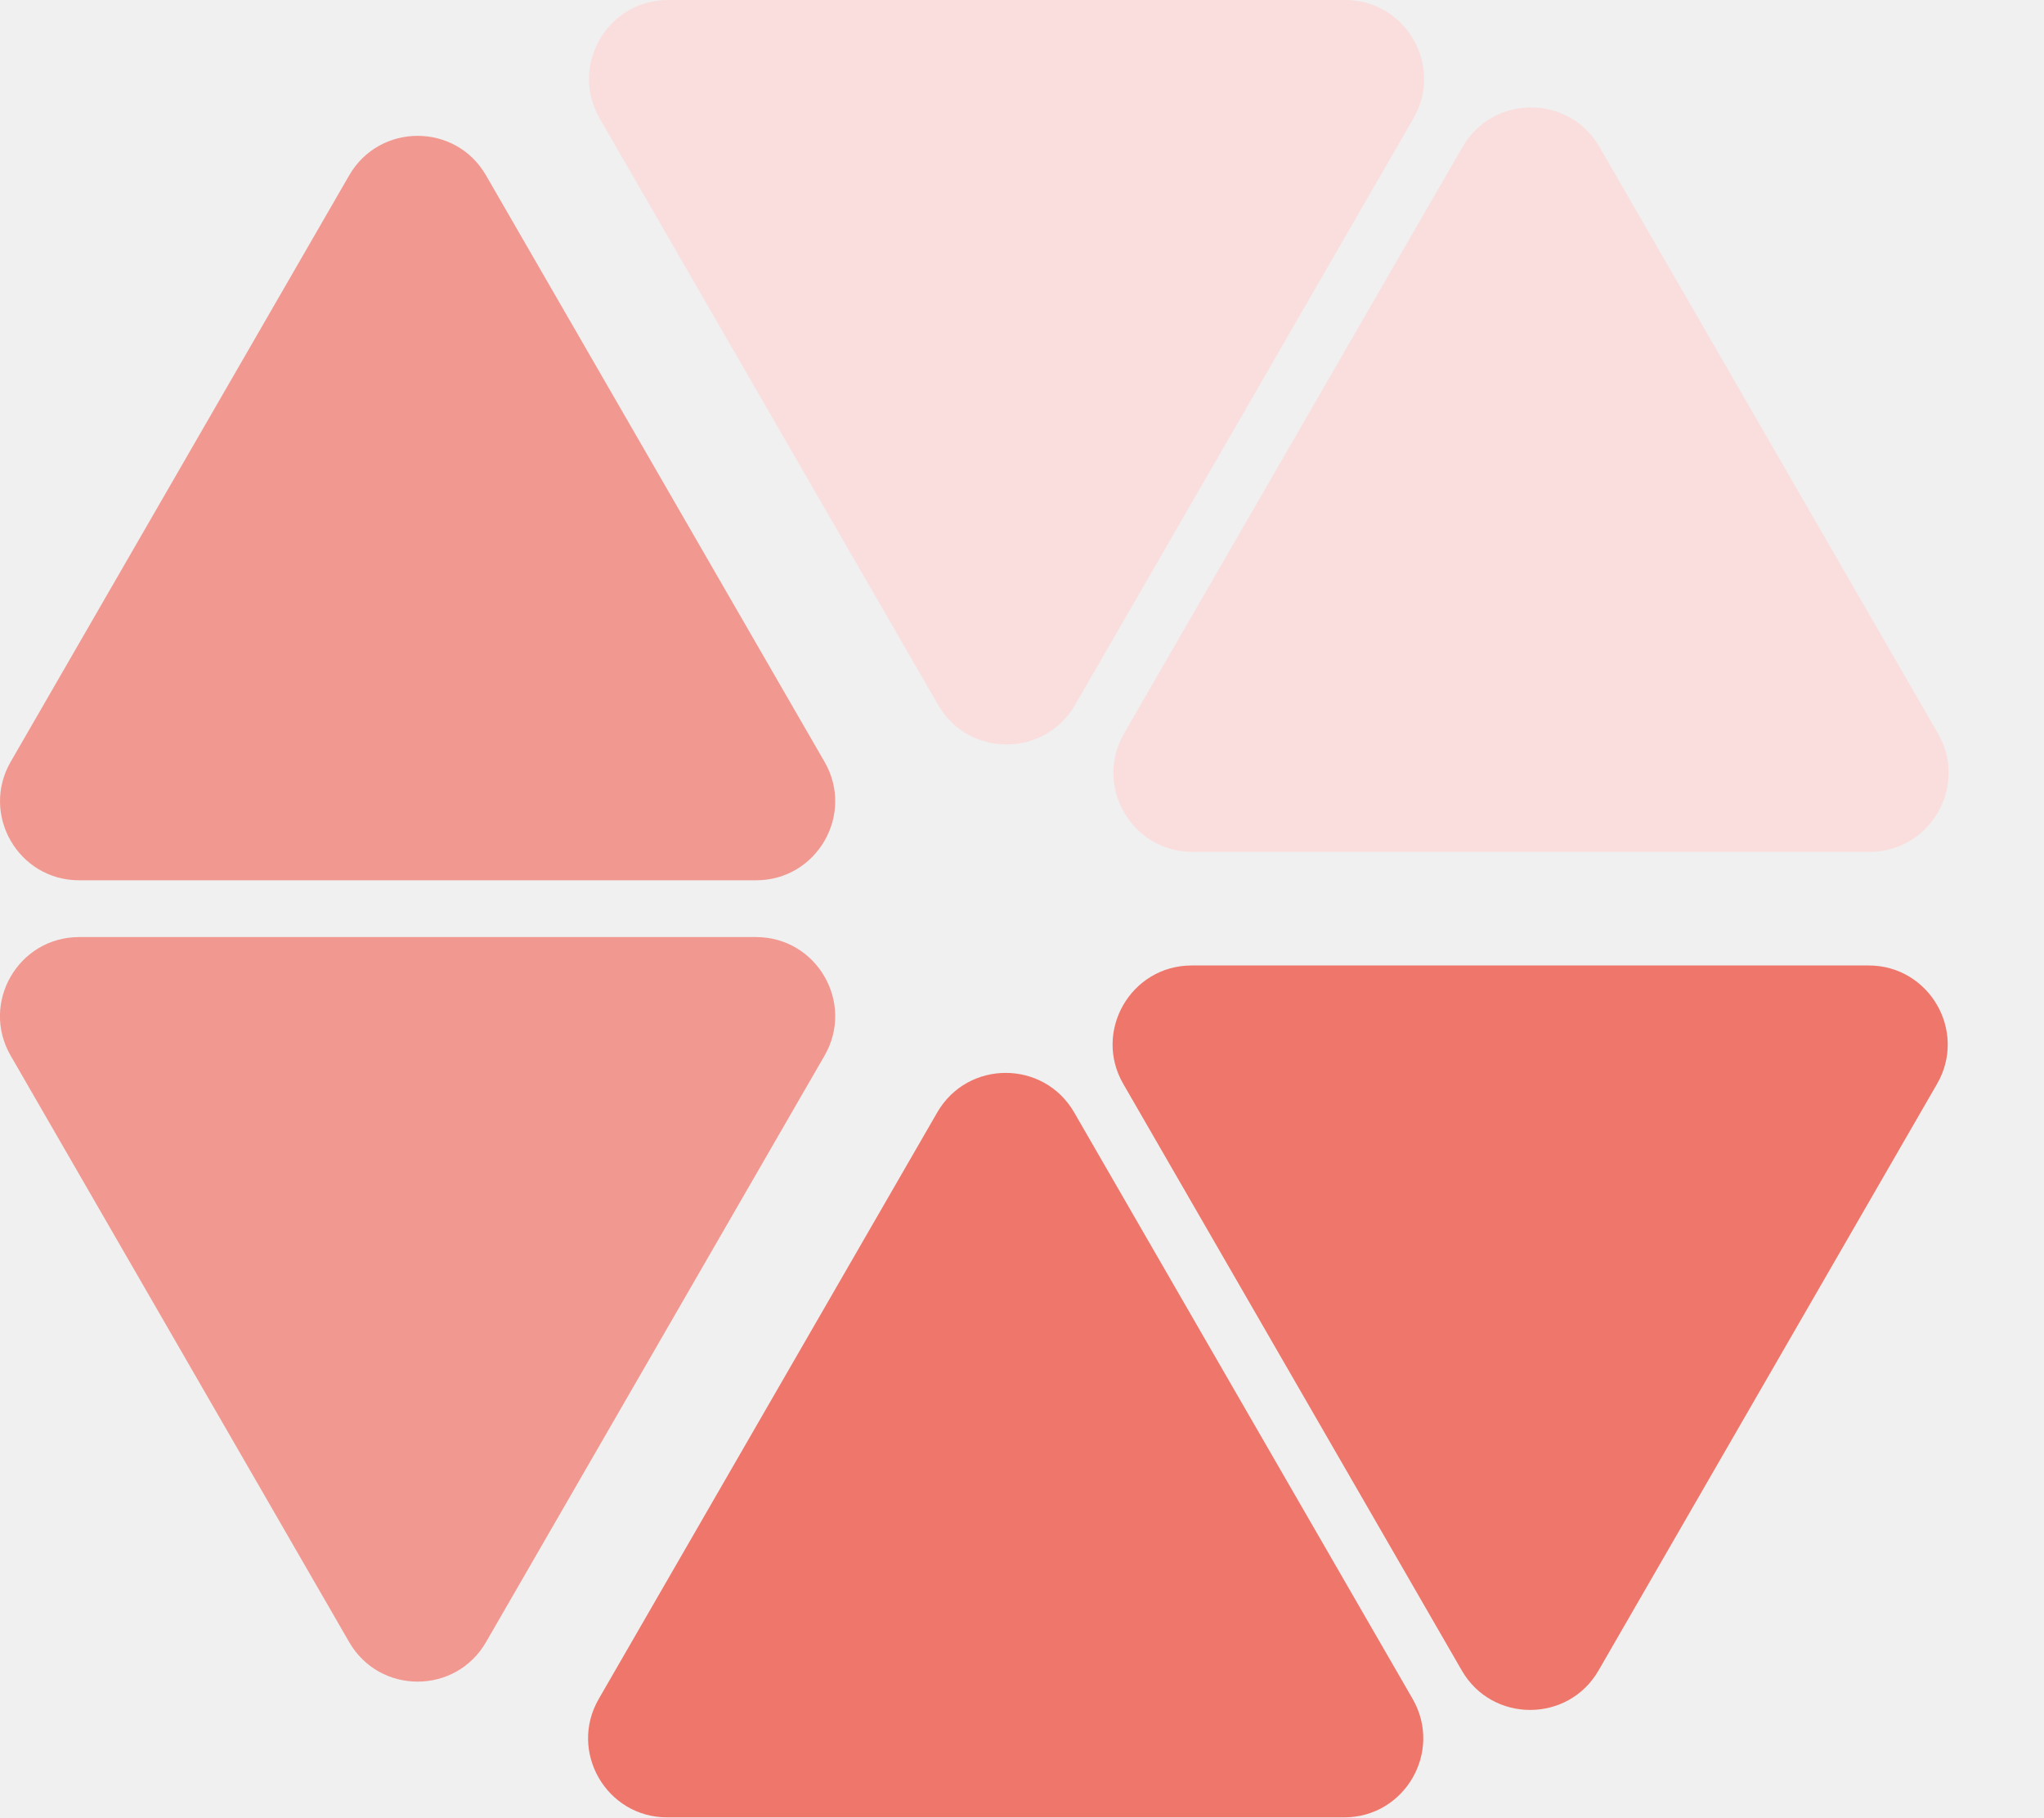
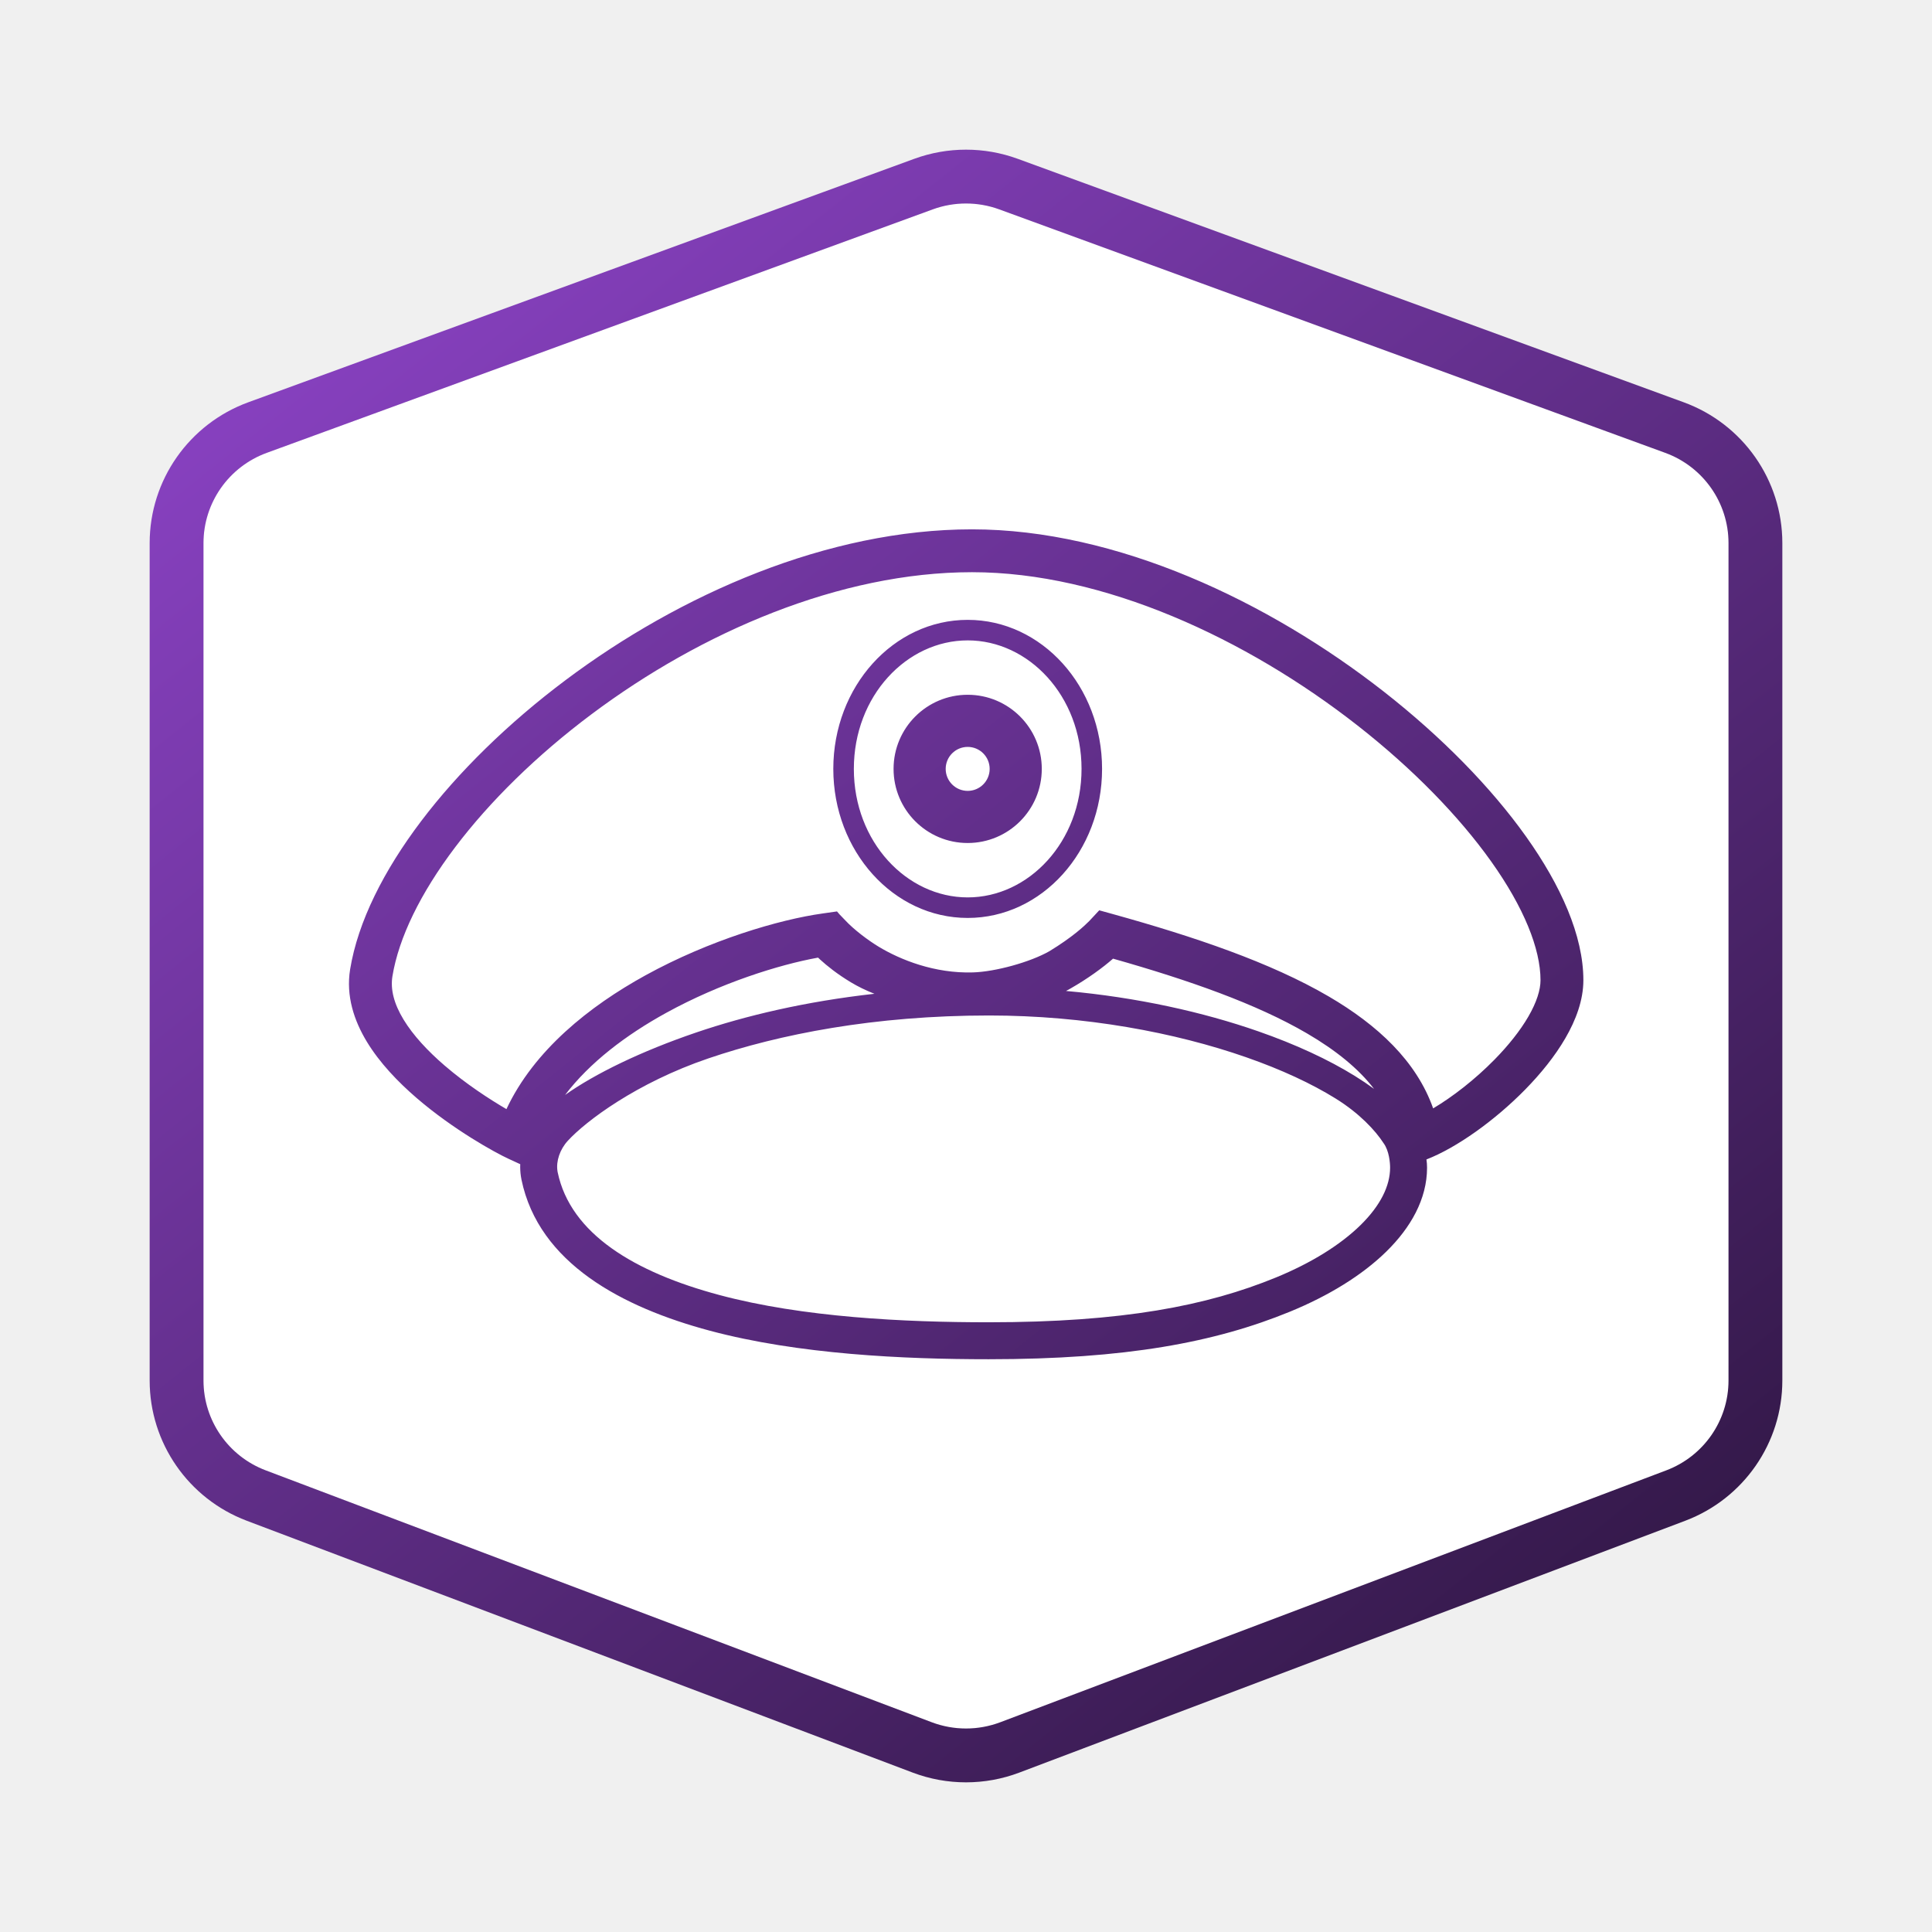
- <svg xmlns="http://www.w3.org/2000/svg" width="18" height="16" viewBox="0 0 18 16" fill="none">
-   <path fill-rule="evenodd" clip-rule="evenodd" d="M6.659 7.75C7.194 7.75 7.529 7.17 7.261 6.707L4.28 1.544C4.013 1.08 3.343 1.08 3.075 1.544L0.094 6.707C-0.173 7.17 0.161 7.75 0.697 7.75H6.659ZM0.697 8.25C0.161 8.25 -0.174 8.83 0.094 9.294L3.075 14.457C3.343 14.921 4.012 14.921 4.28 14.457L7.261 9.294C7.529 8.83 7.194 8.25 6.658 8.25L0.697 8.25Z" fill="#F19890" />
-   <path fill-rule="evenodd" clip-rule="evenodd" d="M12.447 1.043C12.715 0.58 12.38 -4.85855e-08 11.845 0L5.883 5.40894e-07C5.348 5.89479e-07 5.013 0.58 5.281 1.043L8.262 6.207C8.529 6.67 9.199 6.67 9.467 6.207L12.447 1.043ZM9.899 6.457C9.631 6.92 9.966 7.5 10.502 7.5H16.463C16.999 7.5 17.334 6.92 17.066 6.457L14.085 1.293C13.817 0.83 13.148 0.83 12.88 1.293L9.899 6.457Z" fill="#FADEDD" />
-   <path fill-rule="evenodd" clip-rule="evenodd" d="M12.873 14.707C13.14 15.17 13.81 15.17 14.077 14.707L17.058 9.543C17.326 9.08 16.991 8.5 16.456 8.5H10.494C9.959 8.5 9.624 9.08 9.892 9.543L12.873 14.707ZM9.459 9.793C9.191 9.33 8.522 9.33 8.254 9.793L5.273 14.957C5.005 15.42 5.34 16 5.875 16L11.837 16C12.373 16 12.707 15.42 12.44 14.957L9.459 9.793Z" fill="#EE766A" />
+ <svg xmlns="http://www.w3.org/2000/svg" width="142" height="142" viewBox="0 0 142 142" fill="none">
+   <g clip-path="url(#clip0_682_57156)">
+     <path fill-rule="evenodd" clip-rule="evenodd" d="M14.956 39.915C14.956 36.952 16.813 34.304 19.606 33.283L68.555 15.388C70.134 14.811 71.866 14.811 73.445 15.388L122.394 33.283C125.187 34.304 127.044 36.952 127.044 39.915V101.466C127.044 104.4 125.223 107.029 122.468 108.07L73.519 126.583C71.896 127.196 70.104 127.196 68.481 126.583L19.532 108.07C16.777 107.029 14.956 104.4 14.956 101.466V39.915Z" fill="white" />
+     <mask id="mask0_682_57156" style="mask-type:luminance" maskUnits="userSpaceOnUse" x="0" y="0" width="142" height="142">
+       <path d="M142 0H0V142H142V0Z" fill="white" />
+     </mask>
+     <g mask="url(#mask0_682_57156)">
+       <path fill-rule="evenodd" clip-rule="evenodd" d="M131 101.467V39.916C131 35.284 128.098 31.157 123.753 29.568L74.803 11.673C72.348 10.776 69.653 10.776 67.197 11.673L18.247 29.568C13.902 31.157 11 35.284 11 39.916V101.467C11 106.054 13.847 110.151 18.132 111.772L67.082 130.284C69.606 131.239 72.394 131.239 74.918 130.284L123.868 111.772C128.153 110.151 131 106.054 131 101.467ZM14.956 39.916C14.956 36.953 16.813 34.305 19.606 33.284L68.555 15.389C70.134 14.812 71.866 14.812 73.445 15.389L122.394 33.284C125.187 34.305 127.044 36.953 127.044 39.916V101.467C127.044 104.401 125.223 107.03 122.468 108.071L73.519 126.584C71.896 127.197 70.104 127.197 68.481 126.584L19.532 108.071C16.777 107.03 14.956 104.401 14.956 101.467V39.916ZM33.46 62.262C30.898 65.649 29.305 68.933 28.843 71.753C28.685 72.719 28.957 73.779 29.663 74.941C30.37 76.105 31.445 77.253 32.671 78.31C34.259 79.678 35.989 80.8 37.223 81.519C39.248 77.198 43.314 73.956 47.446 71.683C52.154 69.094 57.266 67.586 60.473 67.138L61.518 66.989C61.656 67.162 61.775 67.283 61.906 67.415C61.976 67.487 62.05 67.562 62.131 67.649C62.751 68.318 63.806 69.115 64.584 69.584C66.182 70.546 68.688 71.558 71.519 71.471C73.17 71.42 75.717 70.716 77.122 69.917C78.831 68.876 79.68 68.074 80.057 67.697L80.793 66.907L81.779 67.18C87.775 68.845 93.375 70.735 97.651 73.233C101.252 75.337 104.105 77.987 105.335 81.465C106.755 80.622 108.403 79.351 109.852 77.873C110.863 76.842 111.729 75.759 112.333 74.717C112.946 73.659 113.226 72.753 113.226 72.043C113.226 69.738 112.006 66.698 109.601 63.318C107.227 59.982 103.826 56.492 99.772 53.319C91.632 46.947 81.127 42.056 71.442 42.056C61.722 42.056 51.526 46.465 43.465 52.504C39.448 55.513 36.009 58.893 33.46 62.262ZM41.577 49.982C49.993 43.677 60.837 38.906 71.442 38.906C82.082 38.906 93.256 44.218 101.714 50.838C105.96 54.162 109.587 57.865 112.168 61.492C114.717 65.076 116.376 68.77 116.376 72.043C116.376 73.519 115.82 74.983 115.058 76.297C114.288 77.627 113.241 78.917 112.101 80.079C109.849 82.376 107.04 84.364 104.863 85.21L104.843 85.218C104.872 85.418 104.887 85.62 104.887 85.823C104.887 88.134 103.679 90.236 101.899 91.983C100.112 93.737 97.641 95.245 94.819 96.403C89.321 98.659 82.747 99.902 72.66 99.902C66.432 99.902 58.682 99.547 52.174 97.806C45.753 96.088 39.604 92.858 38.328 86.703C38.312 86.623 38.297 86.544 38.286 86.465C38.241 86.165 38.226 85.864 38.237 85.567L37.38 85.172C36.388 84.714 33.331 83.037 30.614 80.696C29.254 79.523 27.913 78.128 26.97 76.577C26.026 75.023 25.414 73.196 25.734 71.244C26.309 67.735 28.213 63.977 30.948 60.361C33.697 56.728 37.355 53.145 41.577 49.982ZM96.062 75.953C98.203 77.204 99.854 78.55 100.99 80.03C100.55 79.707 100.082 79.392 99.589 79.087C97.645 77.881 95.231 76.761 92.483 75.802C88.421 74.385 83.577 73.303 78.351 72.835C78.463 72.776 78.575 72.715 78.683 72.653C79.957 71.926 81.064 71.114 81.808 70.46C87.403 72.046 92.349 73.784 96.062 75.953ZM62.536 72.196C63.048 72.505 63.625 72.788 64.268 73.042C59.202 73.608 54.813 74.648 51.188 75.881C47.117 77.266 43.728 78.921 41.533 80.477C43.345 78.096 45.999 76.075 48.964 74.444C52.958 72.247 57.26 70.902 60.126 70.384C60.174 70.43 60.225 70.477 60.278 70.526C60.784 70.989 61.532 71.591 62.536 72.196ZM71.124 65.958C75.602 65.958 79.492 61.88 79.492 56.513C79.492 51.146 75.602 47.068 71.124 47.068C66.646 47.068 62.757 51.146 62.757 56.513C62.757 61.88 66.646 65.958 71.124 65.958ZM71.124 67.468C76.579 67.468 81.001 62.563 81.001 56.513C81.001 50.463 76.579 45.559 71.124 45.559C65.669 45.559 61.247 50.463 61.247 56.513C61.247 62.563 65.669 67.468 71.124 67.468ZM71.123 58.129C72.016 58.129 72.739 57.405 72.739 56.513C72.739 55.62 72.016 54.897 71.123 54.897C70.231 54.897 69.507 55.62 69.507 56.513C69.507 57.405 70.231 58.129 71.123 58.129ZM71.123 61.96C74.132 61.96 76.57 59.521 76.57 56.513C76.57 53.504 74.132 51.065 71.123 51.065C68.115 51.065 65.676 53.504 65.676 56.513C65.676 59.521 68.115 61.96 71.123 61.96ZM41.73 83.85C43.055 82.401 46.789 79.586 52.062 77.792C57.284 76.015 64.259 74.637 72.695 74.637C79.757 74.637 86.381 75.889 91.589 77.706C94.193 78.614 96.418 79.655 98.157 80.734C99.916 81.825 101.09 83.089 101.696 84.028C101.899 84.302 102.022 84.679 102.088 85.01C102.154 85.34 102.171 85.64 102.171 85.823C102.171 87.147 101.475 88.594 99.997 90.045C98.527 91.488 96.385 92.825 93.788 93.891C88.715 95.972 82.517 97.186 72.66 97.186C66.48 97.186 59.025 96.828 52.876 95.183C46.641 93.515 41.927 90.687 40.987 86.152C40.984 86.134 40.98 86.117 40.978 86.101L40.975 86.087L40.972 86.066C40.864 85.341 41.149 84.485 41.73 83.85Z" fill="url(#paint0_linear_682_57156)" />
+     </g>
+   </g>
+   <defs>
+     <linearGradient id="paint0_linear_682_57156" x1="-10" y1="-42" x2="170.5" y2="184" gradientUnits="userSpaceOnUse">
+       <stop stop-color="#B456FF" />
+       <stop offset="1" />
+     </linearGradient>
+     <clipPath id="clip0_682_57156">
+       <rect width="142" height="142" fill="white" />
+     </clipPath>
+   </defs>
</svg>
